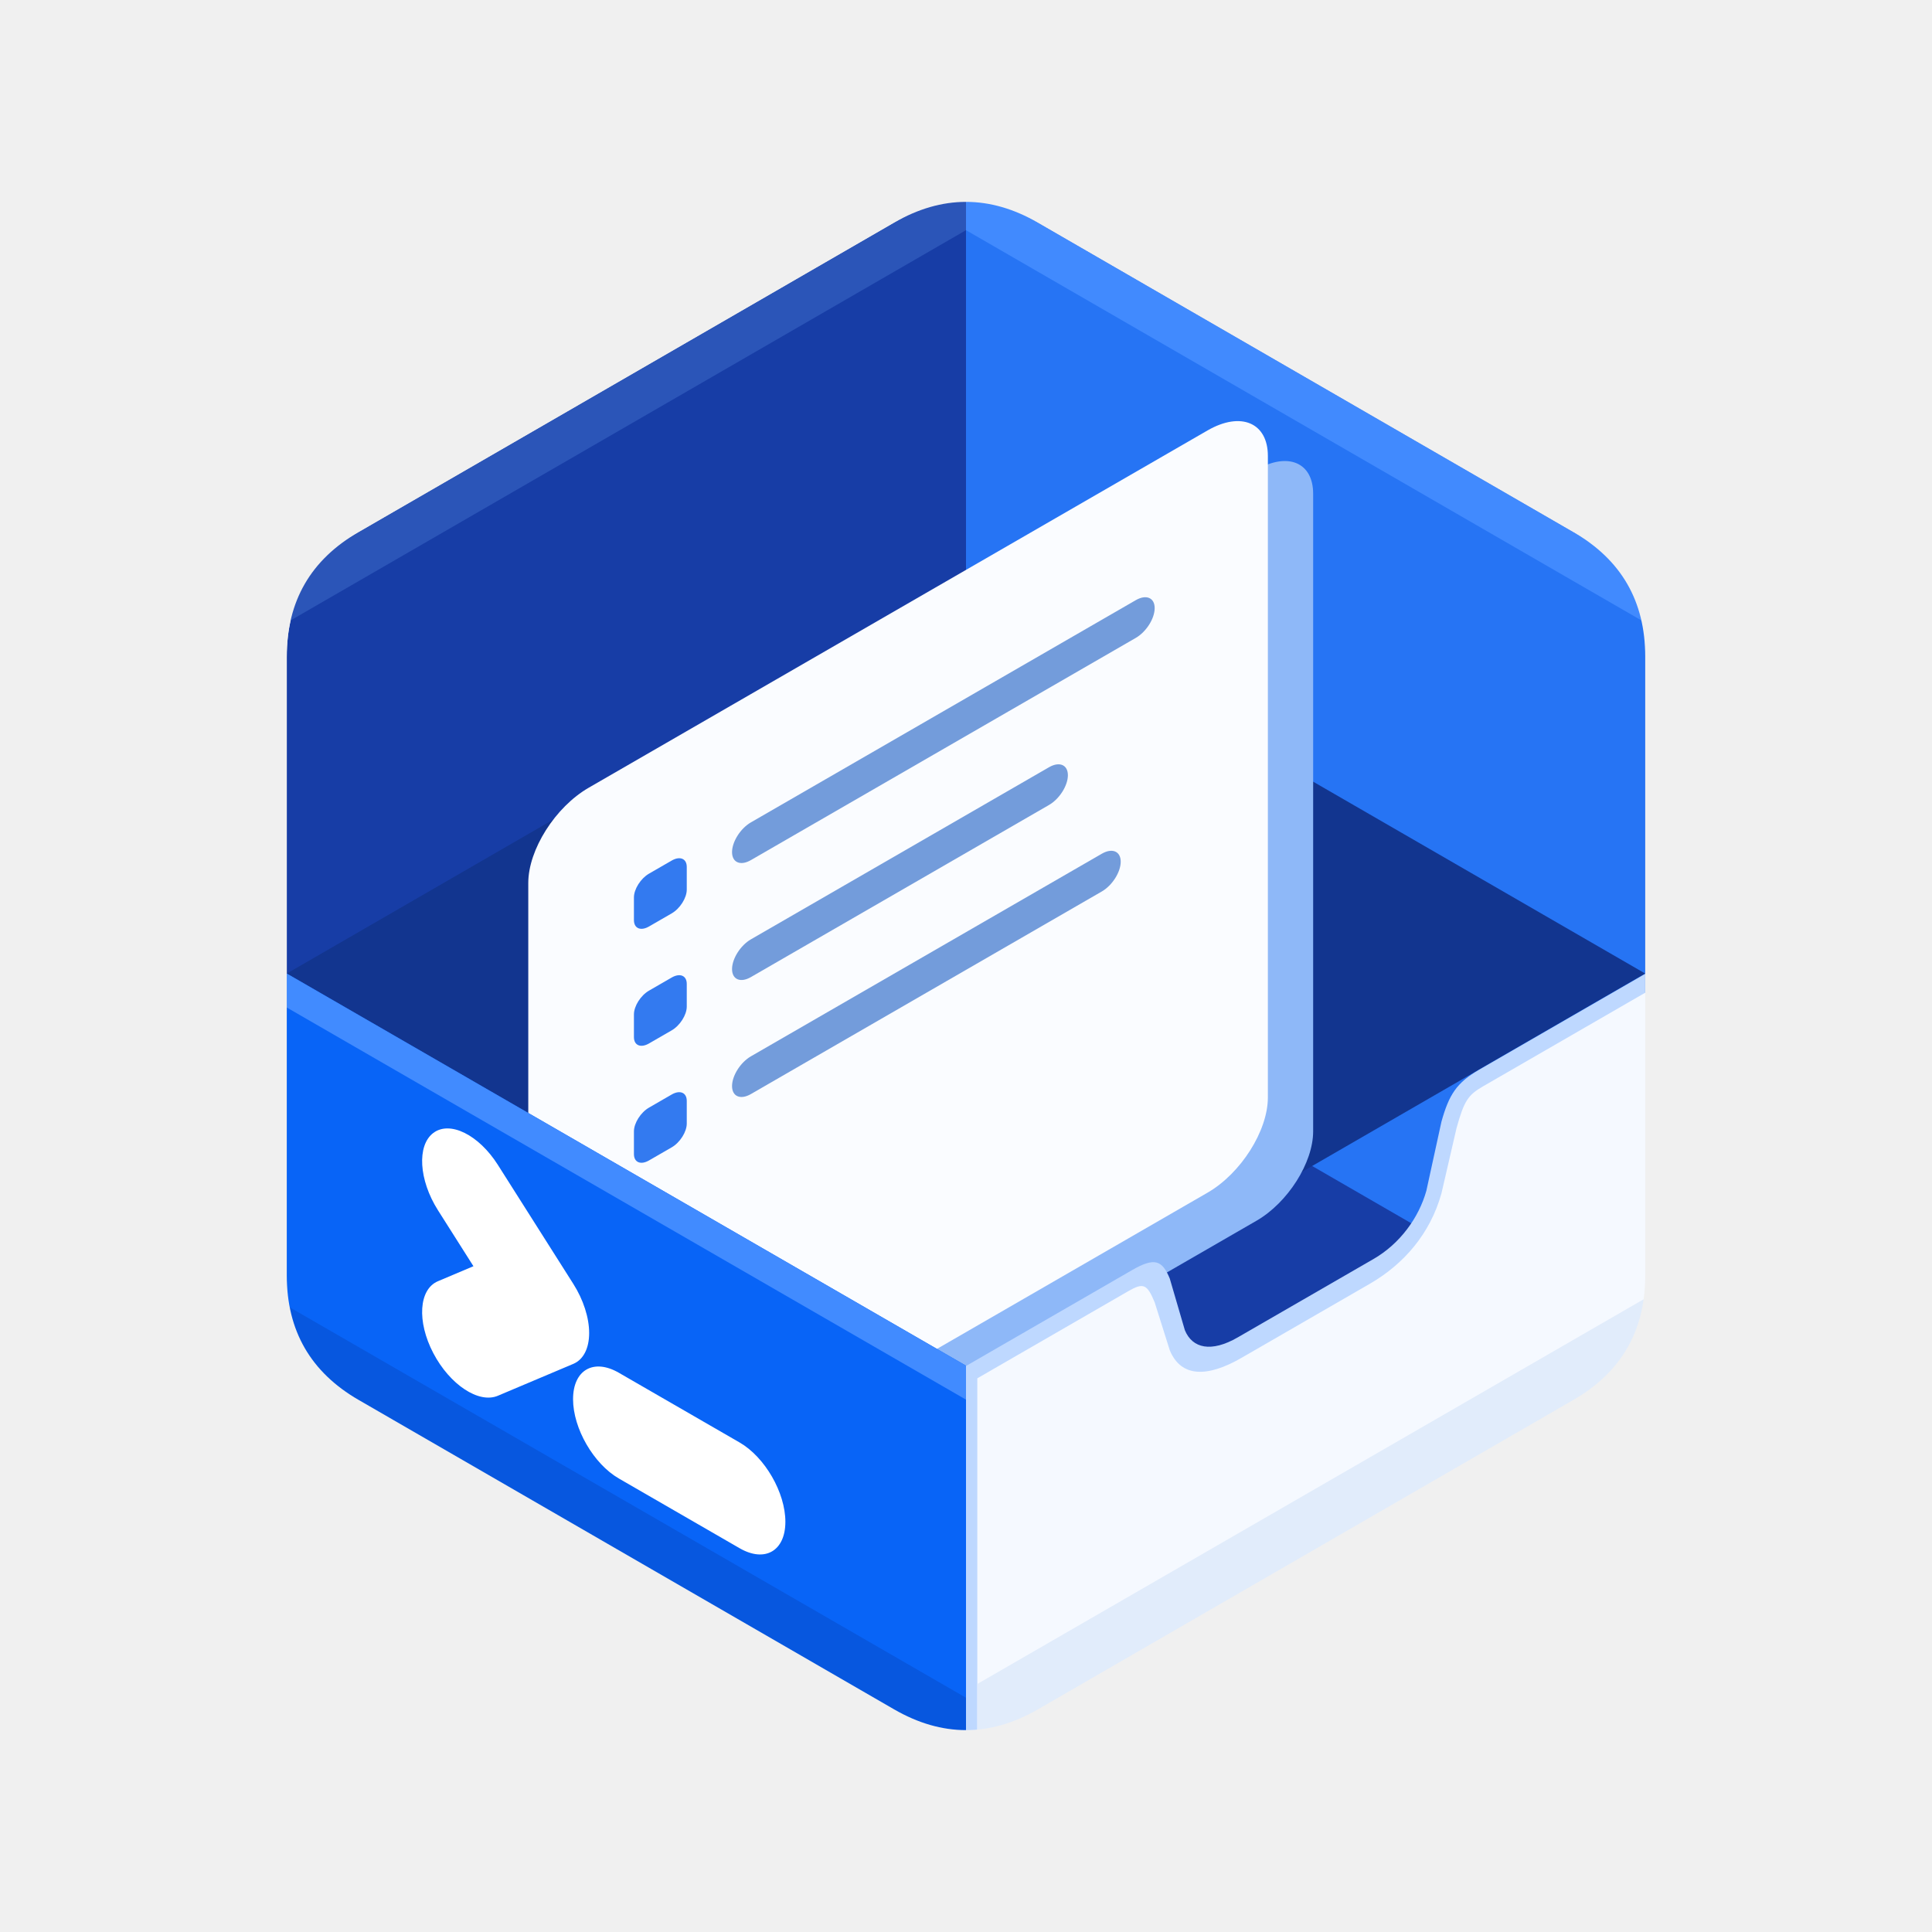
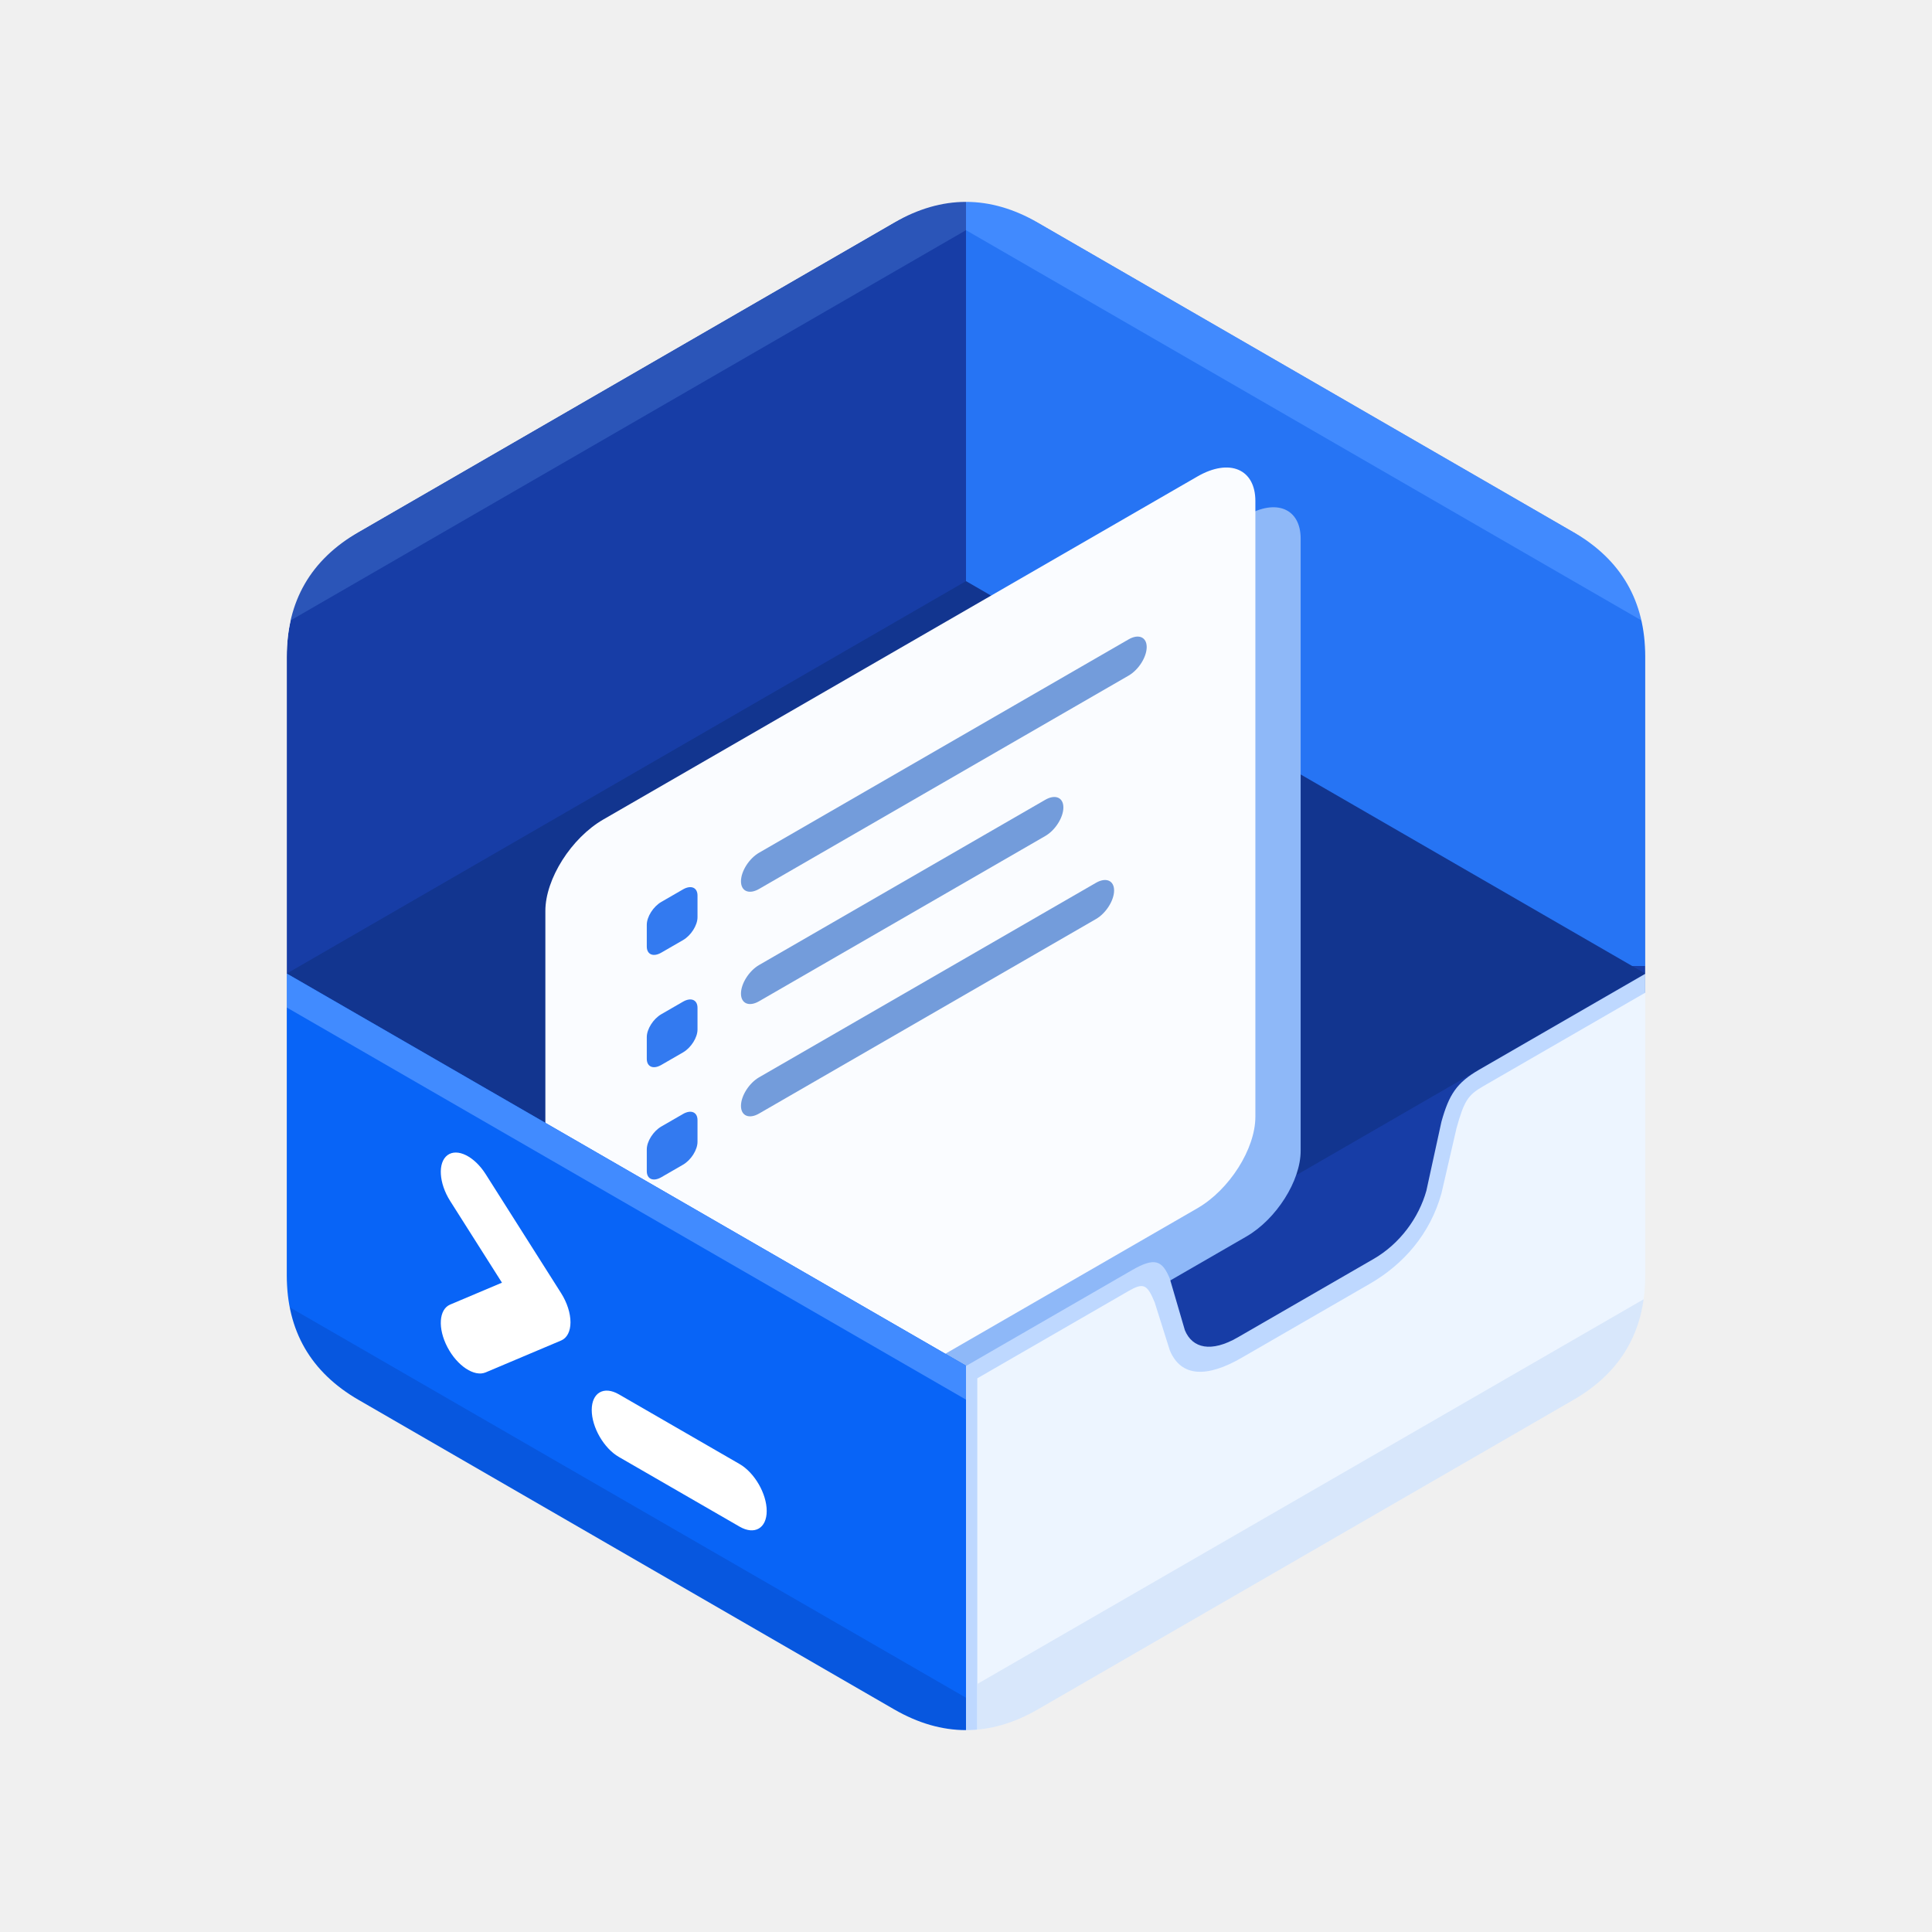
<svg xmlns="http://www.w3.org/2000/svg" width="216" height="216" viewBox="0 0 216 216" fill="none">
  <mask id="mask0_12_39" style="mask-type:luminance" maskUnits="userSpaceOnUse" x="32" y="22" width="152" height="172">
    <path d="M99.963 24.891C105.321 21.797 110.679 21.797 116.037 24.891L175.901 59.484C181.259 62.578 183.938 67.219 183.938 73.406V142.594C183.938 148.781 181.259 153.422 175.901 156.516L116.037 191.109C110.679 194.203 105.321 194.203 99.963 191.109L40.099 156.516C34.741 153.422 32.062 148.781 32.062 142.594V73.406C32.062 67.219 34.741 62.578 40.099 59.484L99.963 24.891Z" fill="white" />
  </mask>
  <g mask="url(#mask0_12_39)">
    <path d="M99.963 24.891C105.321 21.797 110.679 21.797 116.037 24.891L175.901 59.484C181.259 62.578 183.938 67.219 183.938 73.406V142.594C183.938 148.781 181.259 153.422 175.901 156.516L116.037 191.109C110.679 194.203 105.321 194.203 99.963 191.109L40.099 156.516C34.741 153.422 32.062 148.781 32.062 142.594V73.406C32.062 67.219 34.741 62.578 40.099 59.484L99.963 24.891Z" fill="#173DA6" />
-     <path d="M108 20.25L183.938 64.125V151.875L108 108V20.25Z" fill="#2674F4" />
+     <path d="M108 20.25L183.938 64.125V108H108V20.25Z" fill="#2674F4" />
    <path d="M108 20.25L183.938 64.125V69.609L108 25.734V20.25Z" fill="#418AFE" />
    <path d="M32.062 64.125L108 20.25V25.734L32.062 69.609V64.125Z" fill="#2B55B8" />
    <path d="M32.062 108.844L108 64.969L183.938 108.844L108 152.719L32.062 108.844Z" fill="#12358F" />
-     <path d="M140.484 52.523L70.453 92.956C66.958 94.974 64.125 99.443 64.125 102.938V174.234C64.125 177.729 66.958 178.927 70.453 176.909L140.484 136.476C143.979 134.459 146.812 129.99 146.812 126.495V55.198C146.812 51.703 143.979 50.505 140.484 52.523Z" fill="#8EB8F8" />
-     <path d="M135 48.126L65.812 88.072C62.085 90.224 59.062 94.991 59.062 98.719V170.438C59.062 174.165 62.085 175.443 65.812 173.29L135 133.345C138.728 131.193 141.75 126.426 141.75 122.698V50.979C141.75 47.251 138.728 45.974 135 48.126Z" fill="#FAFCFF" />
-     <path d="M75.094 96.213L72.562 97.674C71.63 98.213 70.875 99.404 70.875 100.336V102.868C70.875 103.8 71.63 104.119 72.562 103.581L75.094 102.119C76.026 101.581 76.781 100.39 76.781 99.458V96.926C76.781 95.994 76.026 95.675 75.094 96.213Z" fill="#337AF0" />
-     <path d="M126.984 67.098L83.953 91.942C82.788 92.615 81.844 94.104 81.844 95.269C81.844 96.434 82.788 96.833 83.953 96.161L126.984 71.317C128.149 70.644 129.094 69.154 129.094 67.989C129.094 66.824 128.149 66.425 126.984 67.098Z" fill="#739CDB" />
-     <path d="M75.094 109.291L72.562 110.753C71.63 111.291 70.875 112.482 70.875 113.414V115.946C70.875 116.878 71.63 117.197 72.562 116.659L75.094 115.197C76.026 114.659 76.781 113.468 76.781 112.536V110.004C76.781 109.072 76.026 108.753 75.094 109.291Z" fill="#337AF0" />
-     <path d="M117.281 85.778L83.953 105.02C82.788 105.693 81.844 107.182 81.844 108.347C81.844 109.512 82.788 109.911 83.953 109.239L117.281 89.997C118.446 89.324 119.391 87.835 119.391 86.67C119.391 85.505 118.446 85.105 117.281 85.778Z" fill="#739CDB" />
-     <path d="M75.094 122.369L72.562 123.831C71.63 124.369 70.875 125.561 70.875 126.493V129.024C70.875 129.956 71.63 130.275 72.562 129.737L75.094 128.276C76.026 127.738 76.781 126.546 76.781 125.614V123.083C76.781 122.151 76.026 121.831 75.094 122.369Z" fill="#337AF0" />
-     <path d="M123.188 95.446L83.953 118.098C82.788 118.771 81.844 120.26 81.844 121.425C81.844 122.59 82.788 122.99 83.953 122.317L123.188 99.665C124.352 98.992 125.297 97.503 125.297 96.338C125.297 95.173 124.352 94.774 123.188 95.446Z" fill="#739CDB" />
+     <path d="M139.34 57.653L72.11 96.469C68.754 98.406 66.035 102.696 66.035 106.051V174.496C66.035 177.851 68.754 179.001 72.11 177.064L139.34 138.248C142.695 136.311 145.415 132.021 145.415 128.666V60.221C145.415 56.866 142.695 55.716 139.34 57.653Z" fill="#8EB8F8" />
+     <path d="M133.872 53.272L67.452 91.619C63.873 93.686 60.972 98.262 60.972 101.841V170.691C60.972 174.269 63.873 175.496 67.452 173.429L133.872 135.082C137.451 133.016 140.352 128.439 140.352 124.861V56.011C140.352 52.432 137.451 51.206 133.872 53.272Z" fill="#FAFCFF" />
+     <path d="M76.362 99.435L73.932 100.838C73.037 101.355 72.312 102.499 72.312 103.393V105.823C72.312 106.718 73.037 107.025 73.932 106.508L76.362 105.105C77.257 104.589 77.982 103.445 77.982 102.55V100.12C77.982 99.225 77.257 98.919 76.362 99.435Z" fill="#337AF0" />
+     <path d="M126.177 71.484L84.867 95.335C83.749 95.981 82.842 97.411 82.842 98.529C82.842 99.647 83.749 100.031 84.867 99.385L126.177 75.534C127.296 74.889 128.202 73.459 128.202 72.34C128.202 71.222 127.296 70.839 126.177 71.484Z" fill="#739CDB" />
+     <path d="M76.362 111.99L73.932 113.393C73.037 113.91 72.312 115.054 72.312 115.948V118.378C72.312 119.273 73.037 119.58 73.932 119.063L76.362 117.66C77.257 117.144 77.982 116 77.982 115.105V112.675C77.982 111.78 77.257 111.474 76.362 111.99Z" fill="#337AF0" />
+     <path d="M116.862 89.418L84.867 107.89C83.749 108.536 82.842 109.966 82.842 111.084C82.842 112.202 83.749 112.586 84.867 111.94L116.862 93.468C117.981 92.822 118.887 91.392 118.887 90.273C118.887 89.155 117.981 88.772 116.862 89.418Z" fill="#739CDB" />
+     <path d="M76.362 124.545L73.932 125.948C73.037 126.465 72.312 127.609 72.312 128.503V130.933C72.312 131.828 73.037 132.135 73.932 131.618L76.362 130.215C77.257 129.699 77.982 128.555 77.982 127.66V125.23C77.982 124.335 77.257 124.029 76.362 124.545Z" fill="#337AF0" />
+     <path d="M122.532 98.699L84.867 120.445C83.749 121.091 82.842 122.521 82.842 123.639C82.842 124.757 83.749 125.141 84.867 124.495L122.532 102.749C123.651 102.103 124.557 100.673 124.557 99.555C124.557 98.436 123.651 98.053 122.532 98.699Z" fill="#739CDB" />
    <path d="M32.062 108.844L108 152.686V196.561L32.062 152.719V108.844Z" fill="#0864F7" />
    <path d="M32.062 108.844L108 152.686V156.483L32.062 112.641V108.844Z" fill="#418BFF" />
    <path d="M32.062 145.969L108 189.811V198.249L32.062 154.406V145.969Z" fill="#0757DF" />
-     <path d="M55.663 130.236C53.526 126.866 50.294 125.268 48.443 126.667C46.593 128.066 46.825 131.932 48.962 135.303L52.312 132.769L55.663 130.236ZM60.75 146.078L64.101 152.481C65.223 152.006 65.868 150.748 65.868 149.033C65.868 147.319 65.223 145.316 64.101 143.545L60.75 146.078ZM48.962 143.242C46.825 144.145 46.593 147.744 48.443 151.28C50.294 154.816 53.526 156.95 55.663 156.047L52.312 149.644L48.962 143.242ZM69.188 153.477C66.361 151.845 64.069 153.168 64.069 156.432C64.069 159.696 66.361 163.665 69.188 165.297V159.387V153.477ZM82.688 173.092C85.514 174.724 87.806 173.401 87.806 170.137C87.806 166.872 85.514 162.903 82.688 161.271V167.181V173.092ZM52.312 132.769L48.962 135.303L57.399 148.611L60.75 146.078L64.101 143.545L55.663 130.236L52.312 132.769ZM60.75 146.078L57.399 139.676L48.962 143.242L52.312 149.644L55.663 156.047L64.101 152.481L60.75 146.078ZM69.188 159.387V165.297L82.688 173.092V167.181V161.271L69.188 153.477V159.387Z" fill="white" />
+     <path d="M54.297 131.269C53.031 129.273 51.117 128.327 50.021 129.155C48.925 129.984 49.063 132.274 50.328 134.27L52.312 132.769L54.297 131.269ZM60.75 146.078L62.734 149.87C63.399 149.589 63.781 148.844 63.781 147.828C63.781 146.813 63.399 145.627 62.734 144.578L60.75 146.078ZM50.328 145.853C49.063 146.388 48.925 148.519 50.021 150.613C51.117 152.707 53.031 153.971 54.297 153.436L52.312 149.644L50.328 145.853ZM69.188 155.887C67.513 154.921 66.156 155.704 66.156 157.637C66.156 159.57 67.513 161.921 69.188 162.887V159.387V155.887ZM82.688 170.681C84.362 171.648 85.719 170.864 85.719 168.931C85.719 166.998 84.362 164.648 82.688 163.681V167.181V170.681ZM52.312 132.769L50.328 134.27L58.766 147.578L60.75 146.078L62.734 144.578L54.297 131.269L52.312 132.769ZM60.75 146.078L58.766 142.287L50.328 145.853L52.312 149.644L54.297 153.436L62.734 149.87L60.75 146.078ZM69.188 159.387V162.887L82.688 170.681V167.181V163.681L69.188 155.887V159.387Z" fill="white" />
    <path d="M108 152.719L126.562 142.002C129.094 140.54 129.937 140.897 130.781 142.941L132.469 148.717C133.312 150.761 135.422 151.23 138.375 149.525L153.563 140.757C156.516 139.052 158.625 136.147 159.469 133.128L161.156 125.404C162 122.386 162.844 121.055 165.375 119.593L183.937 108.876V153.595L108 197.438V152.719Z" fill="#BED8FF" />
-     <path d="M109.266 154.097L126.141 144.355C127.828 143.38 128.25 143.559 129.094 145.603L130.781 150.957C132.047 154.023 135 154.005 138.797 151.813L153.141 143.532C156.938 141.34 159.891 137.947 161.156 133.42L162.844 126.117C163.688 123.099 164.109 122.433 165.797 121.459L184.359 110.742V151.664L109.266 195.019V154.097Z" fill="#F5F9FF" />
-     <path d="M109.266 188.269L184.359 144.914V153.351L109.266 196.707V188.269Z" fill="#E1ECFB" />
+     <path d="M109.266 154.097L126.141 144.355C127.828 143.38 128.25 143.559 129.094 145.603L130.781 150.957C132.047 154.023 135 154.005 138.797 151.813L153.141 143.532C156.938 141.34 159.891 137.947 161.156 133.42L162.844 126.117C163.688 123.099 164.109 122.433 165.797 121.459L184.359 110.742V151.664L109.266 195.019V154.097Z" fill="#EDF5FF" />
+     <path d="M109.266 188.269L184.359 144.914V153.351L109.266 196.707V188.269Z" fill="#D8E7FB" />
  </g>
</svg>
